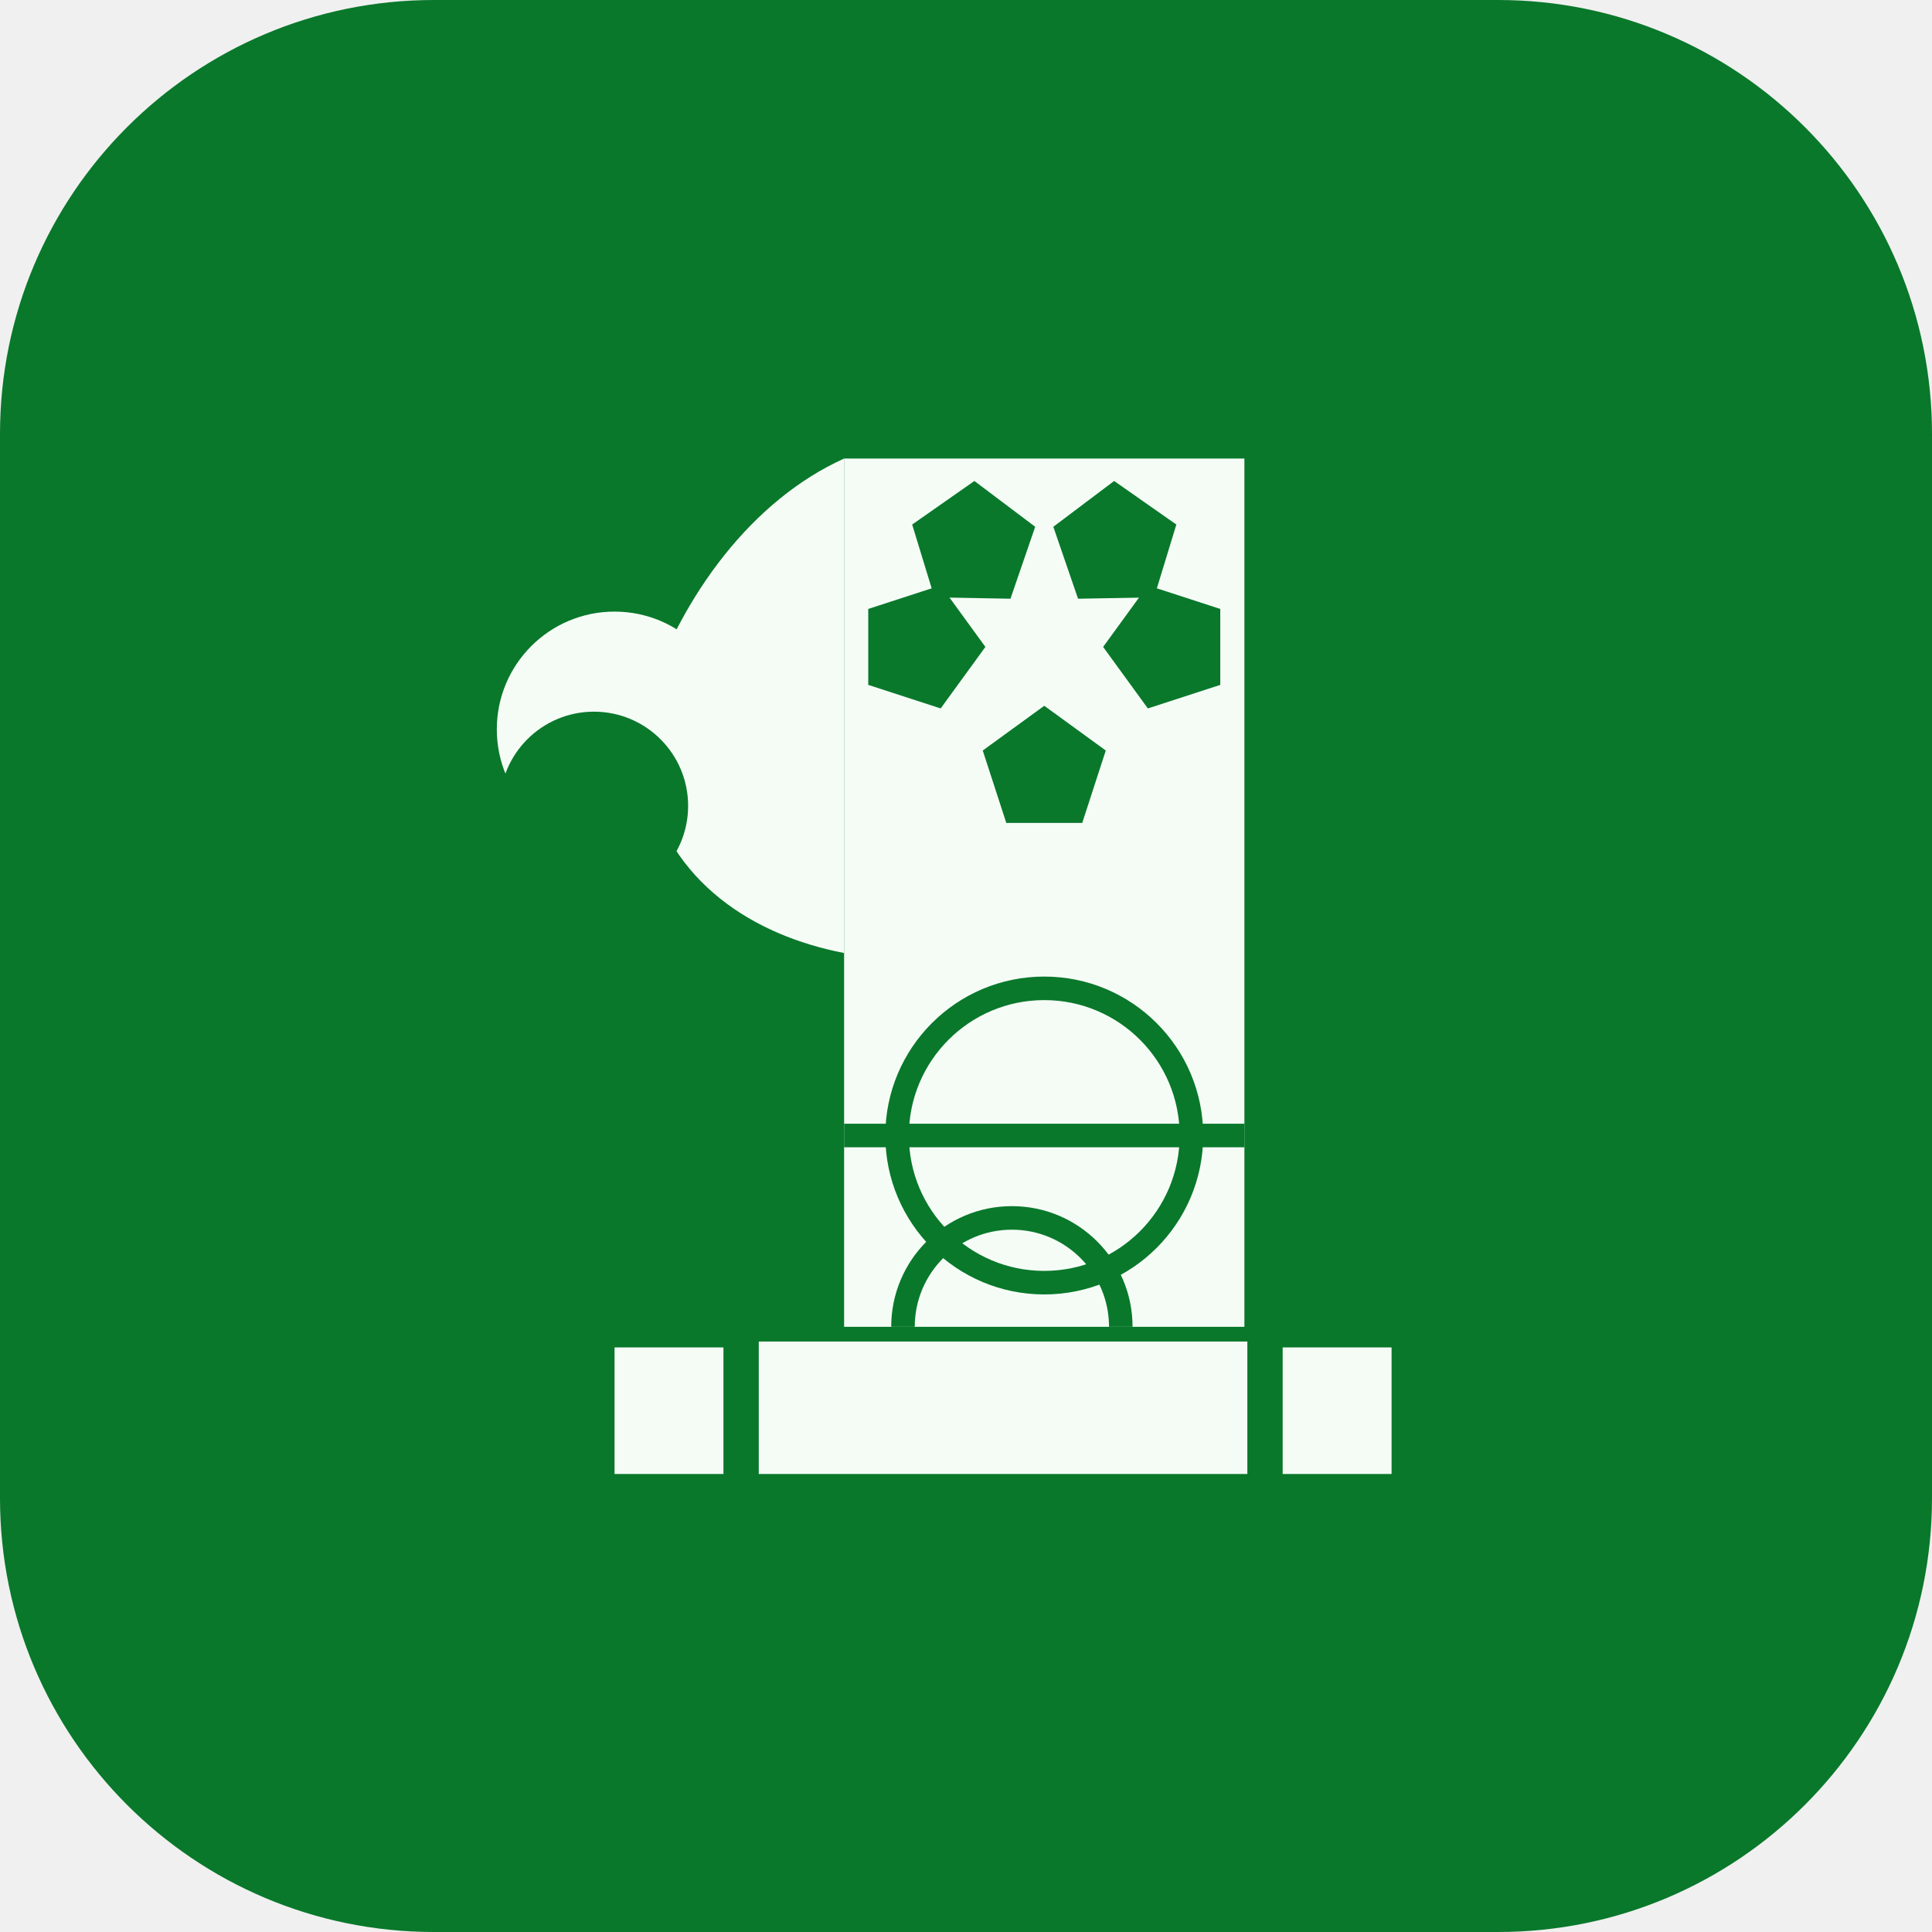
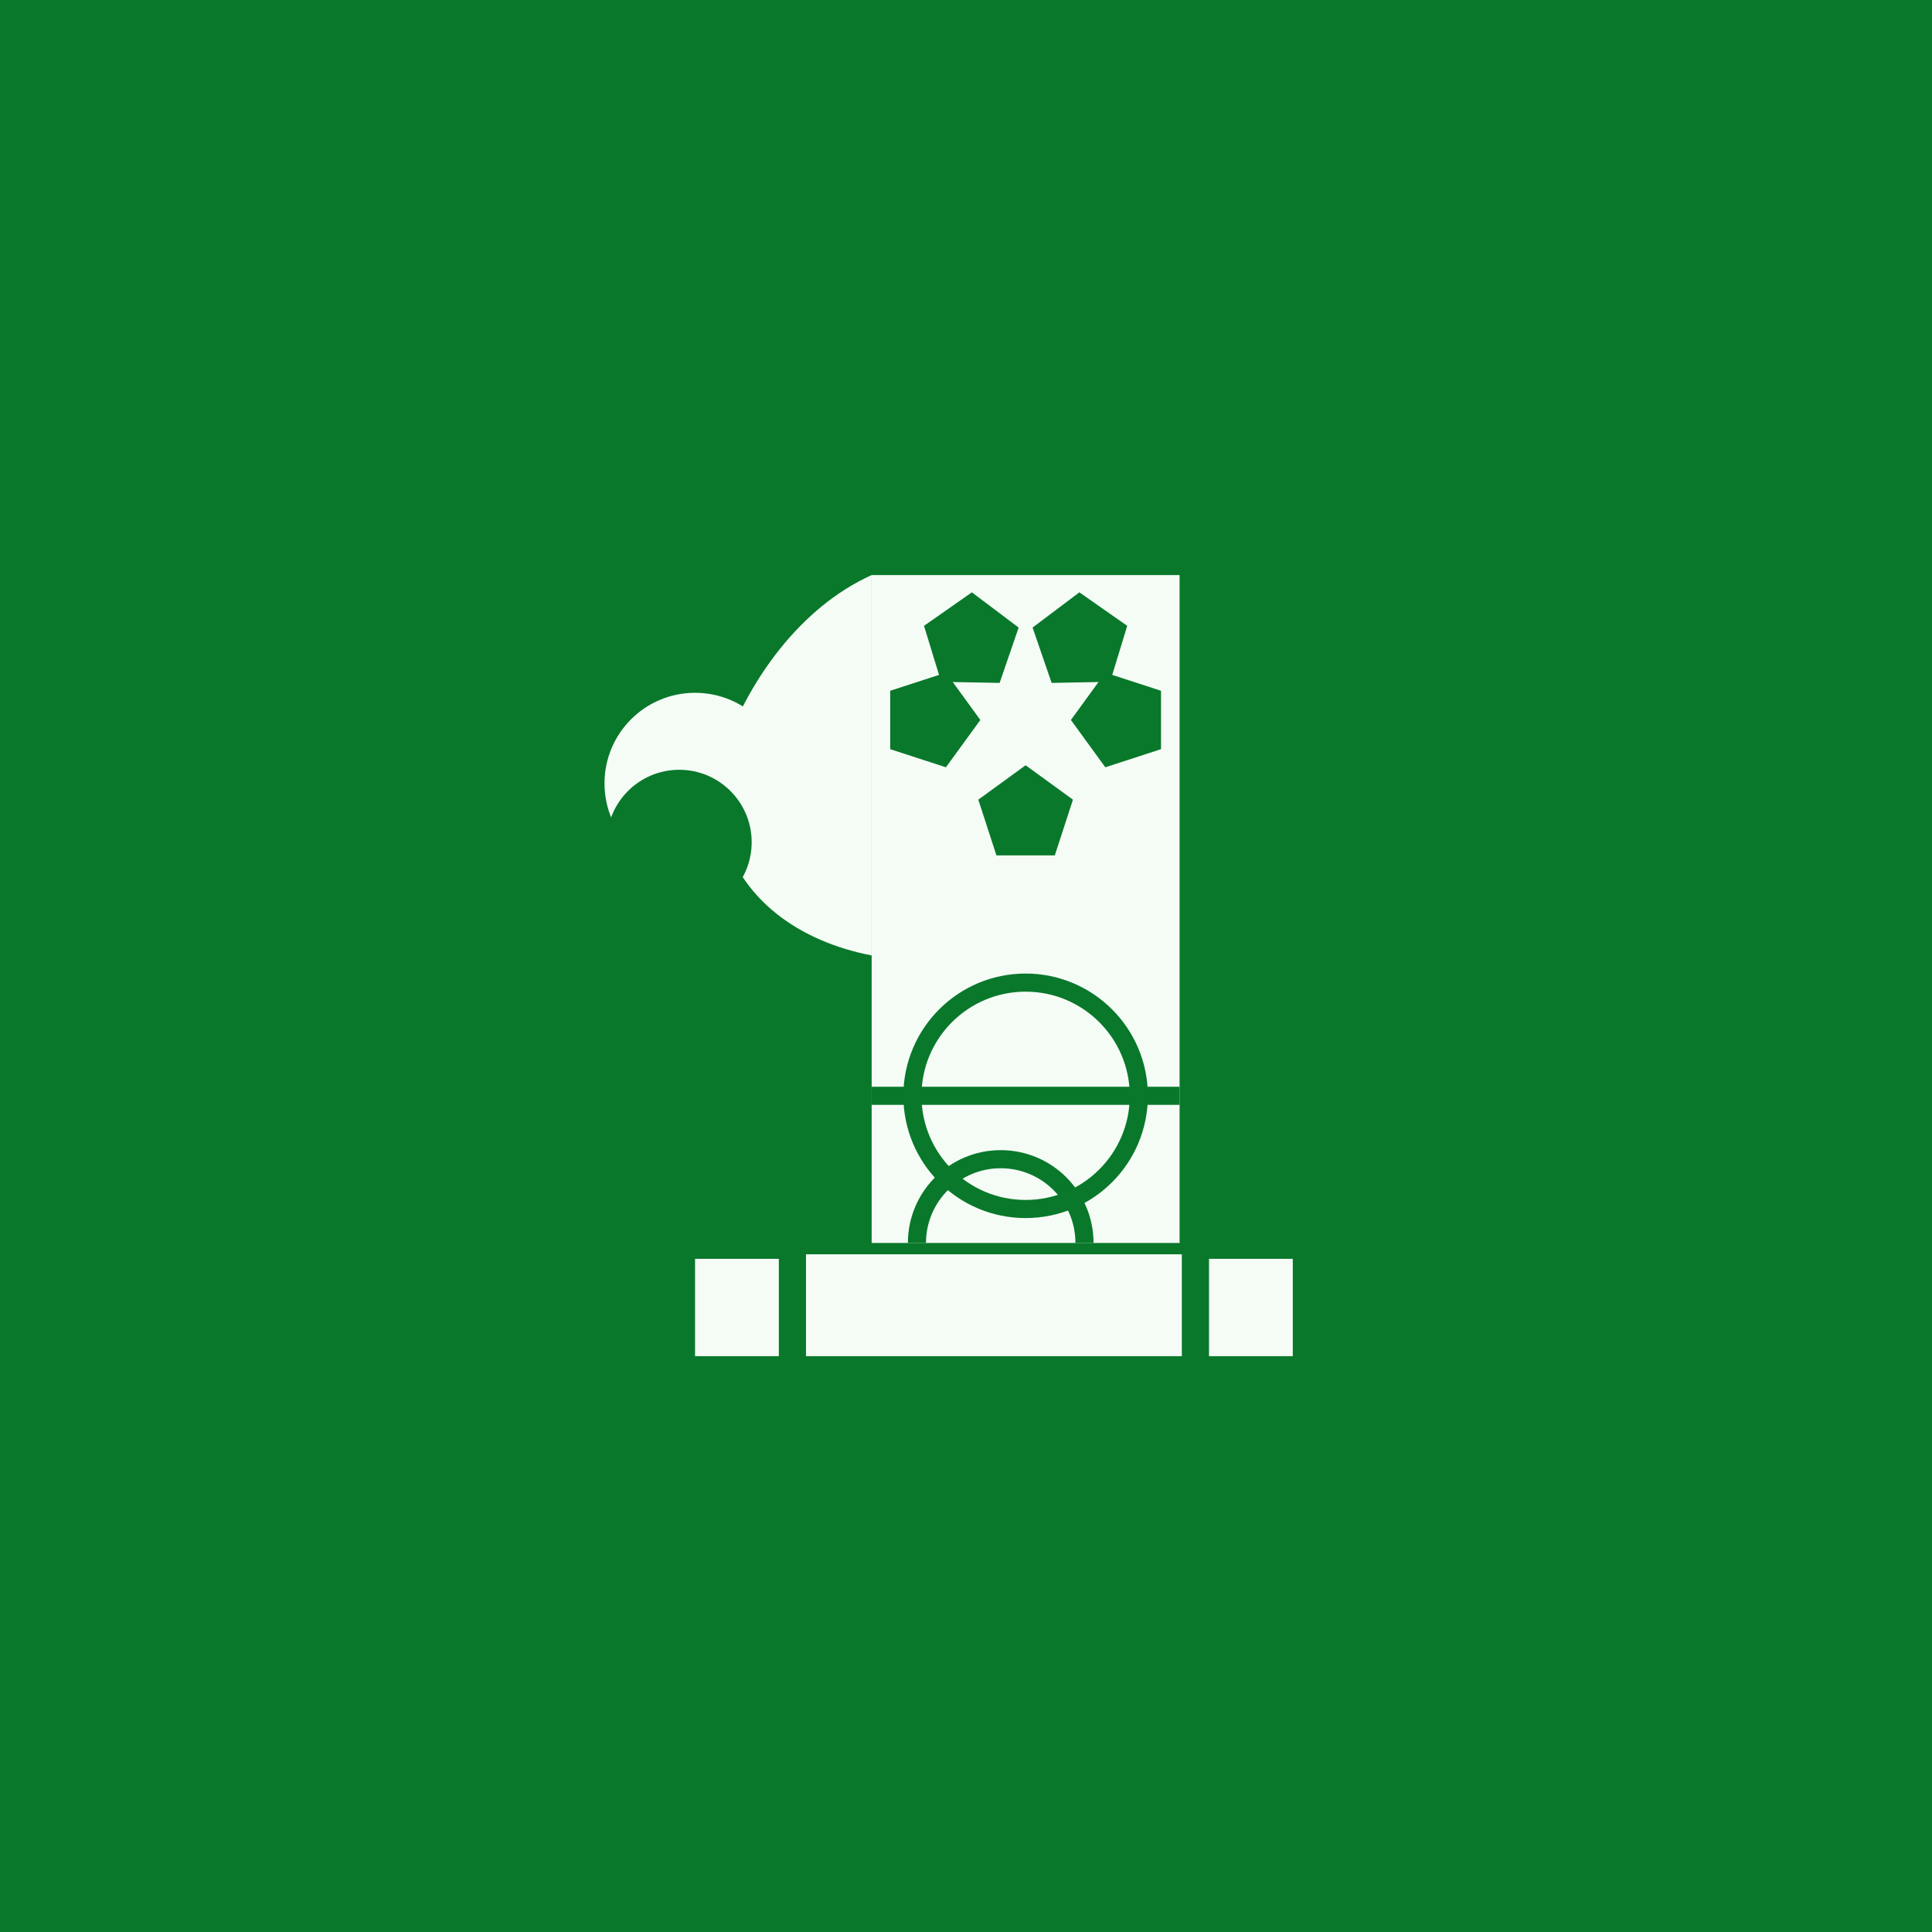
<svg xmlns="http://www.w3.org/2000/svg" viewBox="0 0 512 512" role="img" aria-label="Pall1">
  <defs>
    <mask id="pall1-mark" maskUnits="userSpaceOnUse" x="0" y="0" width="512" height="512">
      <rect width="512" height="512" fill="#000" />
      <g fill="#fff">
        <path d="M215 84h136v295H215z" />
        <path d="M137 386h37v43h-37zM186 384h166v45H186zM364 386h37v43h-37z" />
        <path d="M215 84C184 98 160 130 148 166l0 28c8 34 36 52 67 58z" />
        <circle cx="137" cy="176" r="40" />
      </g>
      <g fill="#000">
        <circle cx="130" cy="202" r="32" />
        <g transform="translate(258.9 113.6) rotate(145)">
          <path d="M0-22 20.9-6.8 12.9 17.8-12.9 17.8-20.9-6.8z" />
        </g>
        <g transform="translate(307.1 113.6) rotate(215)">
          <path d="M0-22 20.9-6.8 12.9 17.8-12.9 17.8-20.9-6.8z" />
        </g>
        <g transform="translate(241 148) rotate(90)">
          <path d="M0-22 20.9-6.8 12.9 17.8-12.9 17.8-20.9-6.8z" />
        </g>
        <g transform="translate(325 148) rotate(270)">
          <path d="M0-22 20.9-6.8 12.9 17.8-12.9 17.8-20.9-6.8z" />
        </g>
        <g transform="translate(283 190) rotate(0)">
          <path d="M0-22 20.9-6.8 12.9 17.8-12.9 17.8-20.9-6.8z" />
        </g>
      </g>
      <g fill="none" stroke="#000" stroke-width="8">
        <path d="M215 314h136" />
        <circle cx="283" cy="314" r="50" />
        <path d="M235 379a37 37 0 0 1 74 0" />
      </g>
    </mask>
  </defs>
-   <rect width="512" height="512" rx="115" fill="#09782b" />
-   <g transform="translate(56 56) scale(0.78)">
+   <rect width="512" height="512" fill="#09782b" />
+   <g transform="translate(102 102) scale(0.6)">
    <rect width="512" height="512" fill="#f5fcf6" mask="url(#pall1-mark)" />
  </g>
</svg>
